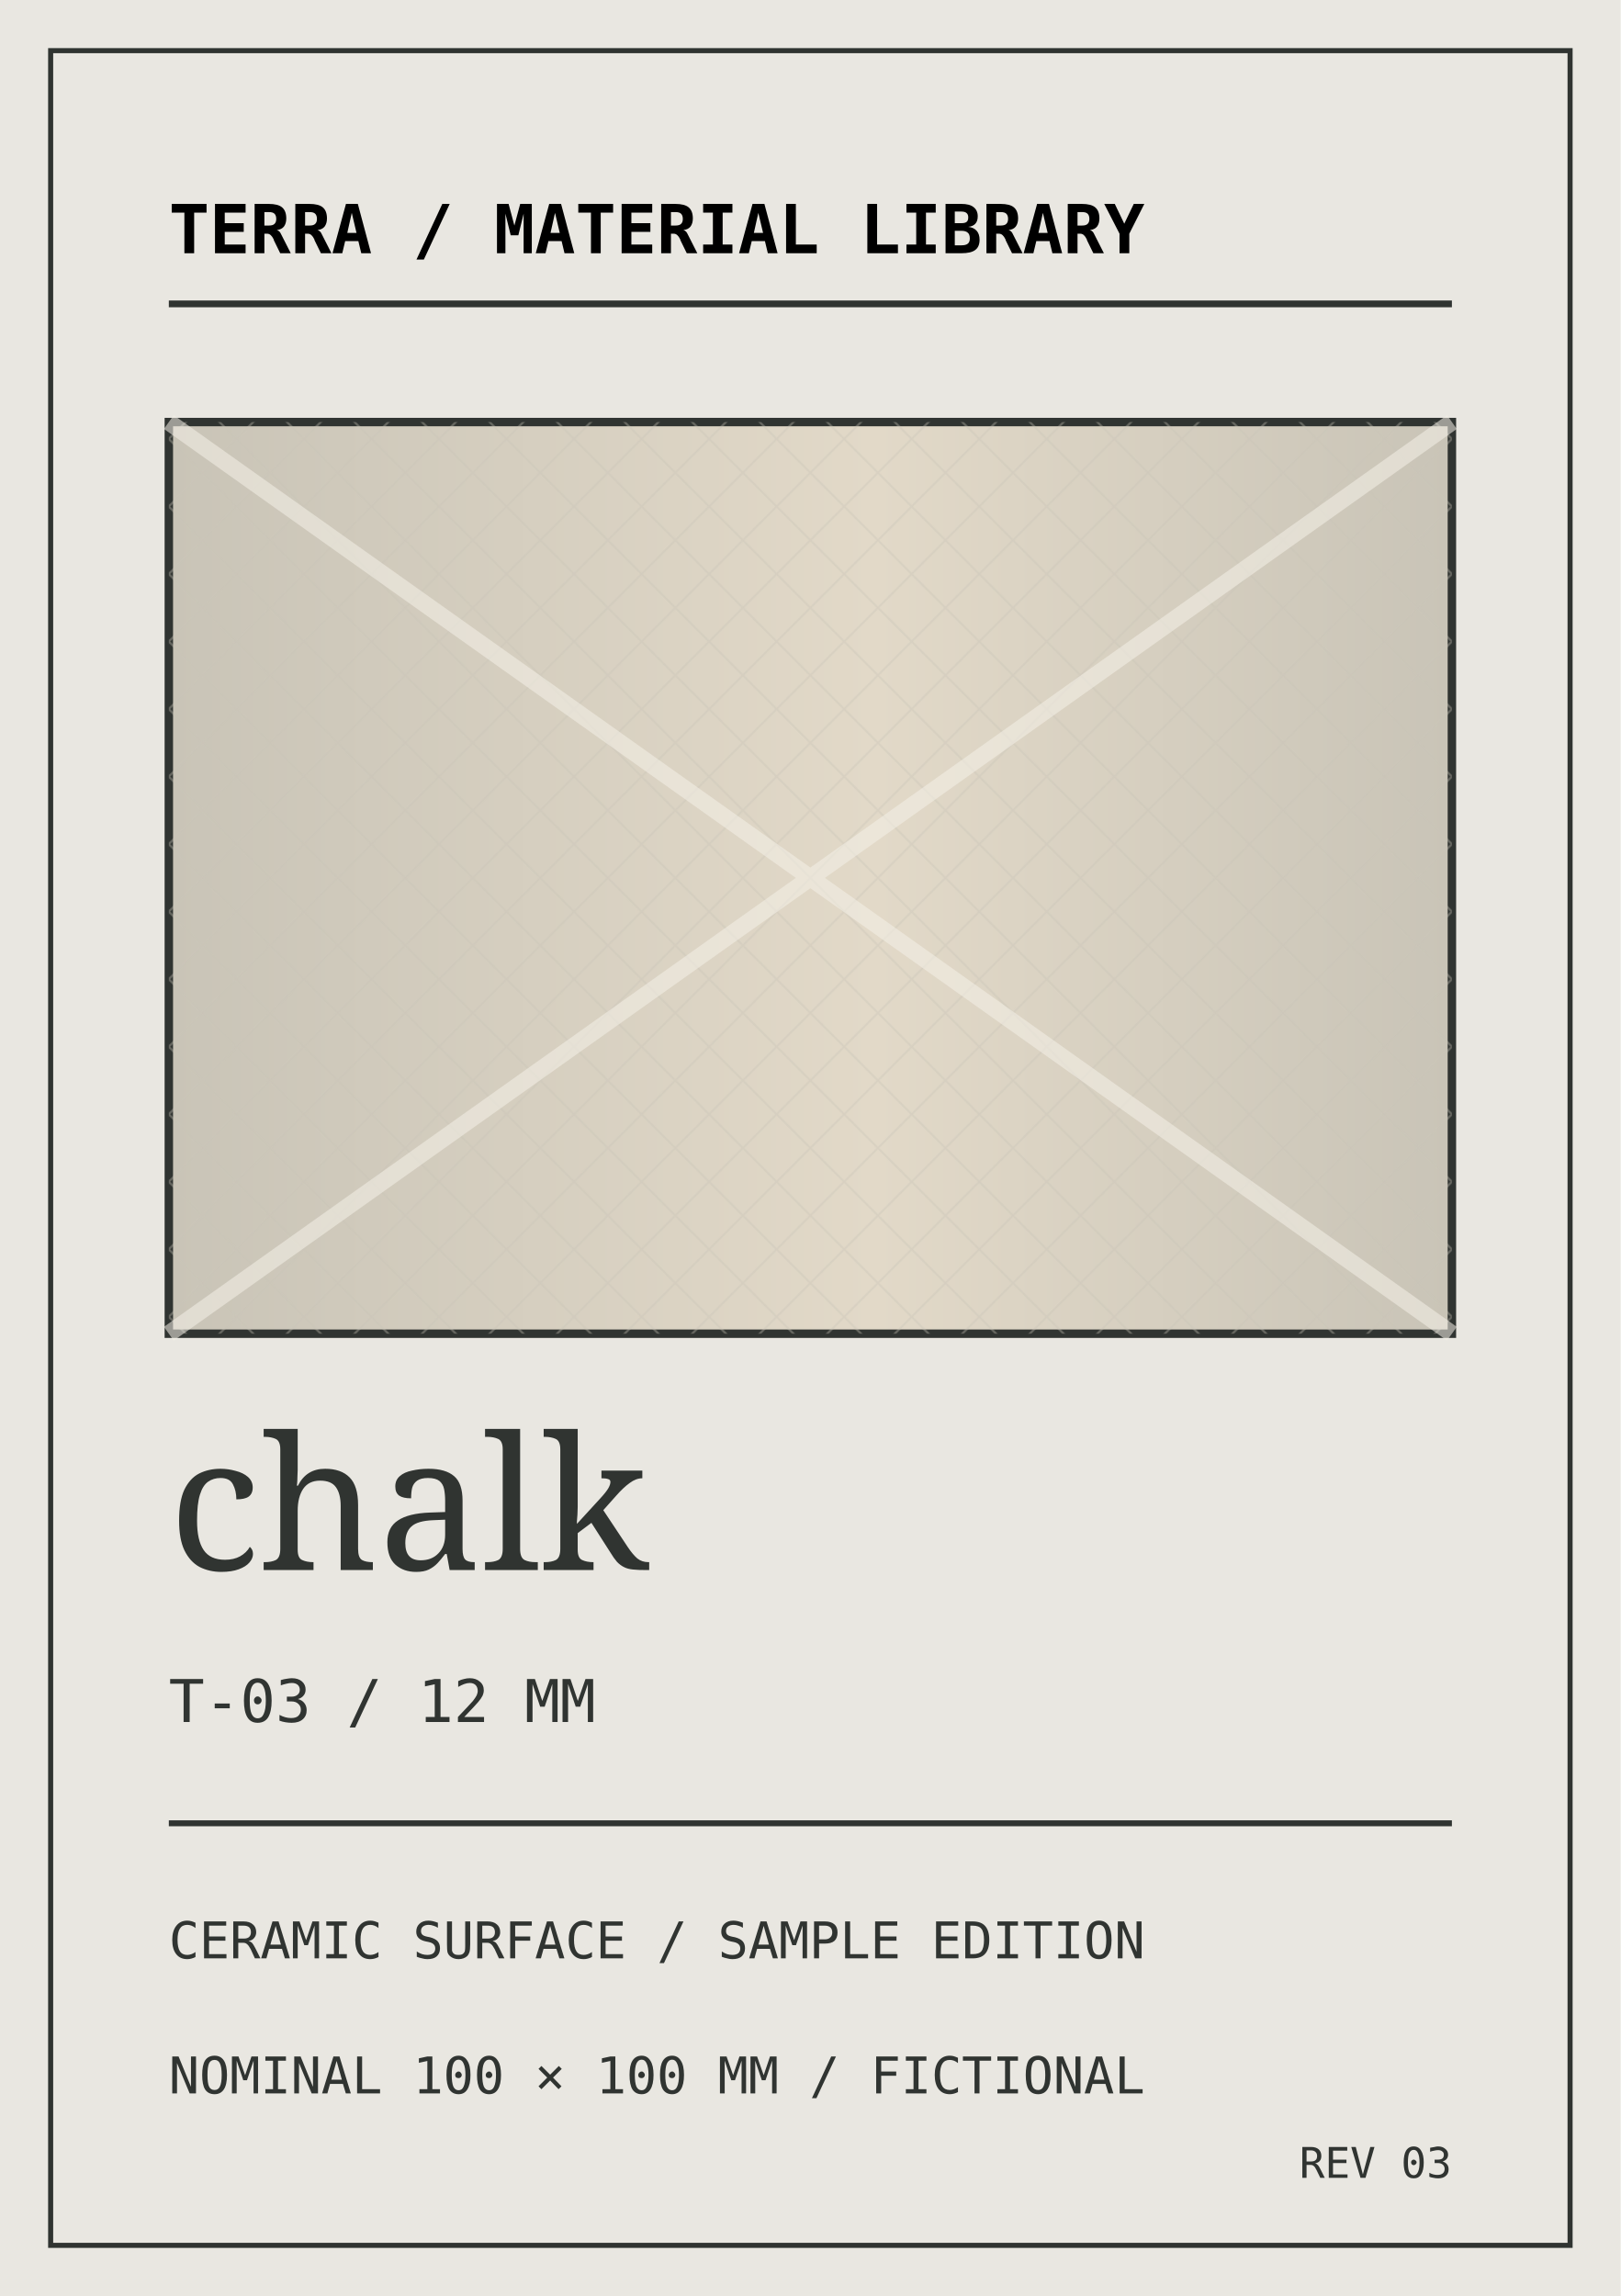
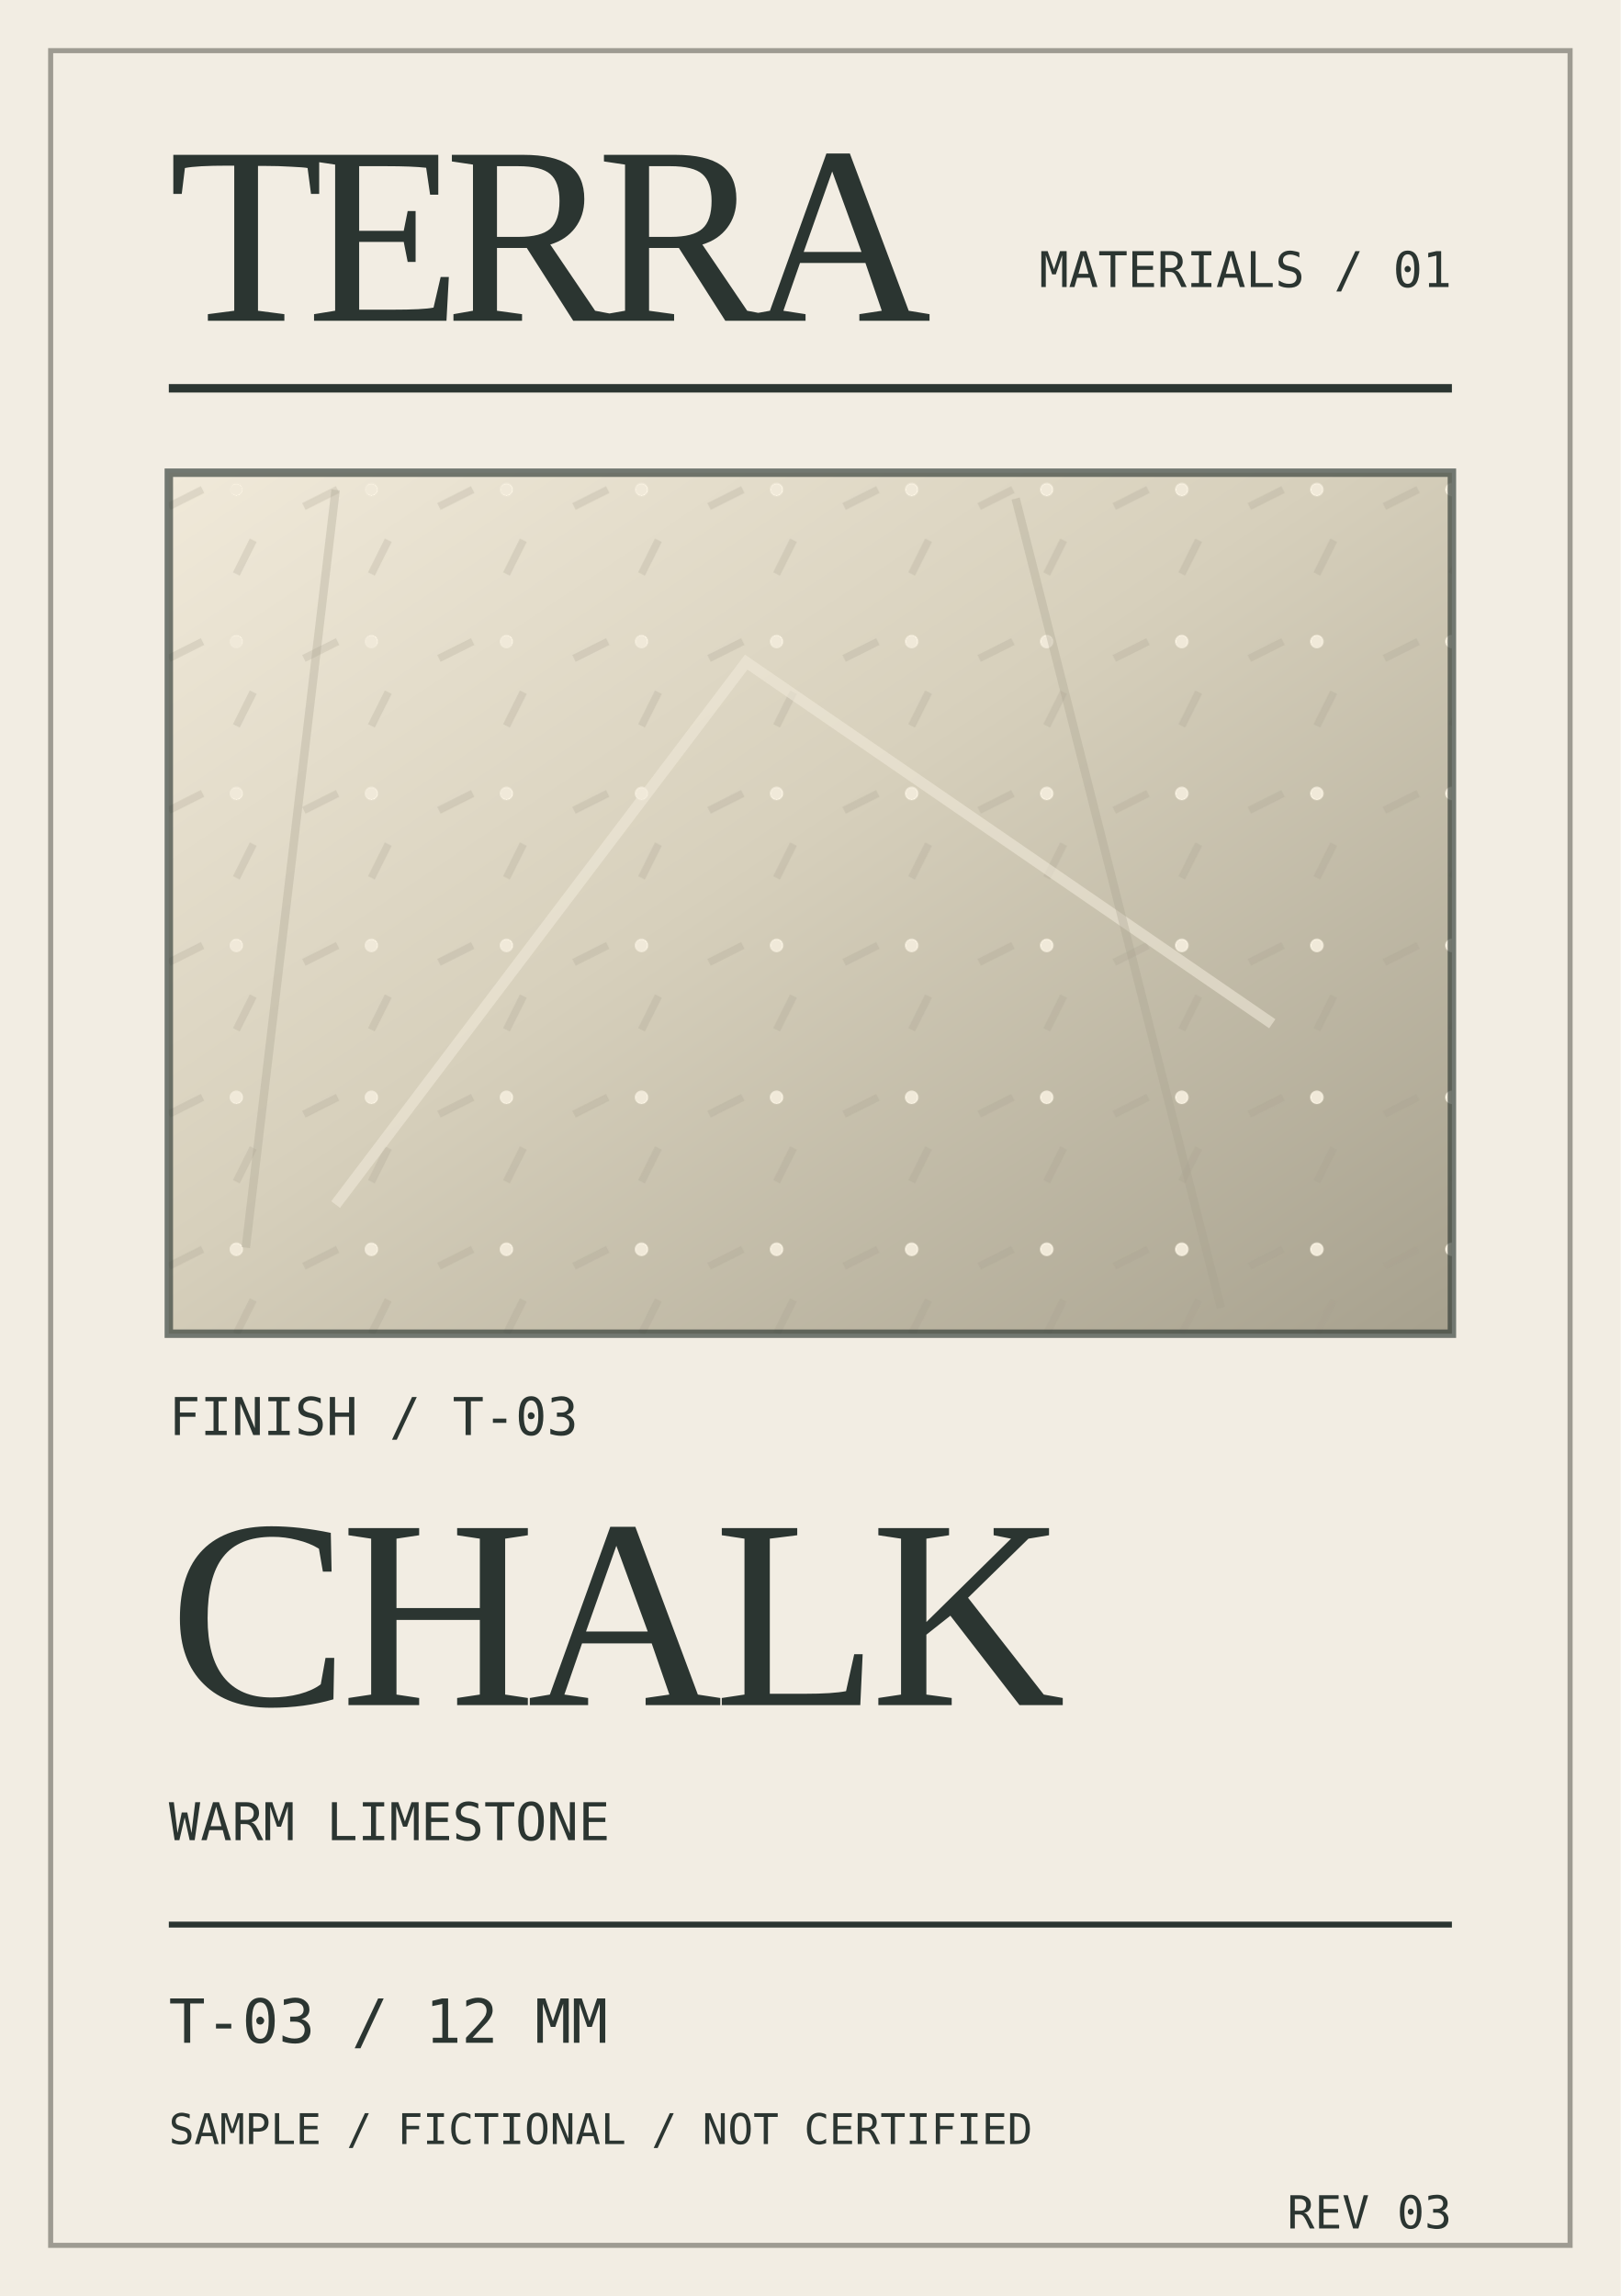
<svg xmlns="http://www.w3.org/2000/svg" width="96mm" height="136mm" viewBox="0 0 96 136" role="img">
+   <rect x="0" y="0" width="96" height="136" fill="#F2EDE3" />
+   <path d="M3 3H93V133H3Z" fill="none" stroke="#9E9B92" stroke-width=".3" />
+   <text x="10" y="19" fill="#2B3531" font-family="Georgia,'Times New Roman',serif" font-size="15" letter-spacing="-1">TERRA</text>
+   <text x="86" y="17" fill="#2B3531" font-family="Consolas,monospace" font-size="2.9" text-anchor="end">MATERIALS / 01</text>
+   <path d="M10 23H86" stroke="#2B3531" stroke-width=".5" />
  <defs>
-     <pattern id="tile" width="4" height="4" patternUnits="userSpaceOnUse">
-       <path d="M0 0L4 4M4 0L0 4" stroke="#C9C4B7" stroke-width=".13" opacity=".35" />
+     <linearGradient id="chalk-3-surface" x1="0" y1="0" x2="1" y2="1">
+       <stop stop-color="#F0E9D9" />
+       <stop offset=".45" stop-color="#D7D0BC" />
+       <stop offset="1" stop-color="#A7A18E" />
+     </linearGradient>
+     <pattern id="chalk-3-aggregate" width="8" height="9" patternUnits="userSpaceOnUse">
+       <path d="M2 3l2 -1M6 7l1 -2" stroke="#A7A18E" opacity=".25" stroke-width=".45" />
+       <circle cx="6" cy="2" r=".4" fill="#F0E9D9" />
    </pattern>
-     <linearGradient id="ceramic" x1="0" x2="1">
-       <stop stop-color="#C9C4B7" />
-       <stop offset=".55" stop-color="#E2D9C8" />
-       <stop offset="1" stop-color="#C9C4B7" />
-     </linearGradient>
+     <filter id="chalk-3-grain">
+       <feTurbulence type="fractalNoise" baseFrequency=".08" numOctaves="3" seed="19" stitchTiles="stitch" result="noise" />
+       <feComposite operator="in" in="noise" in2="SourceGraphic" result="texture" />
+       <feBlend in="SourceGraphic" in2="texture" mode="multiply" />
+     </filter>
  </defs>
-   <rect width="96" height="136" fill="#E9E7E1" />
-   <rect x="3" y="3" width="90" height="130" fill="none" stroke="#303431" stroke-width=".3" />
-   <text x="10" y="15" font-family="monospace" font-size="4" font-weight="700">TERRA / MATERIAL LIBRARY</text>
-   <path d="M10 18H86" stroke="#303431" stroke-width=".4" />
-   <rect x="10" y="25" width="76" height="54" fill="url(#ceramic)" stroke="#303431" stroke-width=".5" />
-   <rect x="10" y="25" width="76" height="54" fill="url(#tile)" />
-   <path d="M10 25L86 79M10 79L86 25" stroke="#F4F0E7" stroke-width="1" opacity=".55" />
-   <text x="10" y="93" font-family="Georgia,serif" font-size="11" fill="#303431">chalk</text>
-   <text x="10" y="102" font-family="monospace" font-size="3.5" fill="#303431">T-03 / 12 MM</text>
-   <path d="M10 108H86" stroke="#303431" stroke-width=".35" />
-   <text x="10" y="116" font-family="monospace" font-size="3" fill="#303431">CERAMIC SURFACE / SAMPLE EDITION</text>
-   <text x="10" y="124" font-family="monospace" font-size="3" fill="#303431">NOMINAL 100 × 100 MM / FICTIONAL</text>
-   <text x="86" y="129" text-anchor="end" font-family="monospace" font-size="2.5" fill="#303431">REV 03</text>
+   <rect x="10" y="28" width="76" height="51" fill="url(#chalk-3-surface)" />
+   <rect x="10" y="28" width="76" height="51" fill="url(#chalk-3-aggregate)" />
+   <path d="M19.88 71.35L44.2 39.22L75.36 60.64" fill="none" stroke="#F0E9D9" stroke-width=".65" opacity=".58" />
+   <path d="M19.88 29.02L14.56 73.9M60.16 29.53L72.32 77.47" stroke="#A7A18E" stroke-width=".5" opacity=".32" />
+   <rect x="10" y="28" width="76" height="51" fill="none" stroke="#2B3531" stroke-width=".5" opacity=".64" />
+   <text x="10" y="85" fill="#2B3531" font-family="Consolas,monospace" font-size="3.1">FINISH / T-03</text>
+   <text x="10" y="101" fill="#2B3531" font-family="Georgia,'Times New Roman',serif" font-size="16" letter-spacing="-.5">CHALK</text>
+   <text x="10" y="109" fill="#2B3531" font-family="Consolas,monospace" font-size="3.1">WARM LIMESTONE</text>
+   <path d="M10 114H86" stroke="#2B3531" stroke-width=".35" />
+   <text x="10" y="121" fill="#2B3531" font-family="Consolas,monospace" font-size="3.6">T-03 / 12 MM</text>
+   <text x="10" y="127" fill="#2B3531" font-family="Consolas,monospace" font-size="2.5">SAMPLE / FICTIONAL / NOT CERTIFIED</text>
+   <text x="86" y="132" fill="#2B3531" font-family="Consolas,monospace" font-size="2.7" text-anchor="end">REV 03</text>
</svg>
